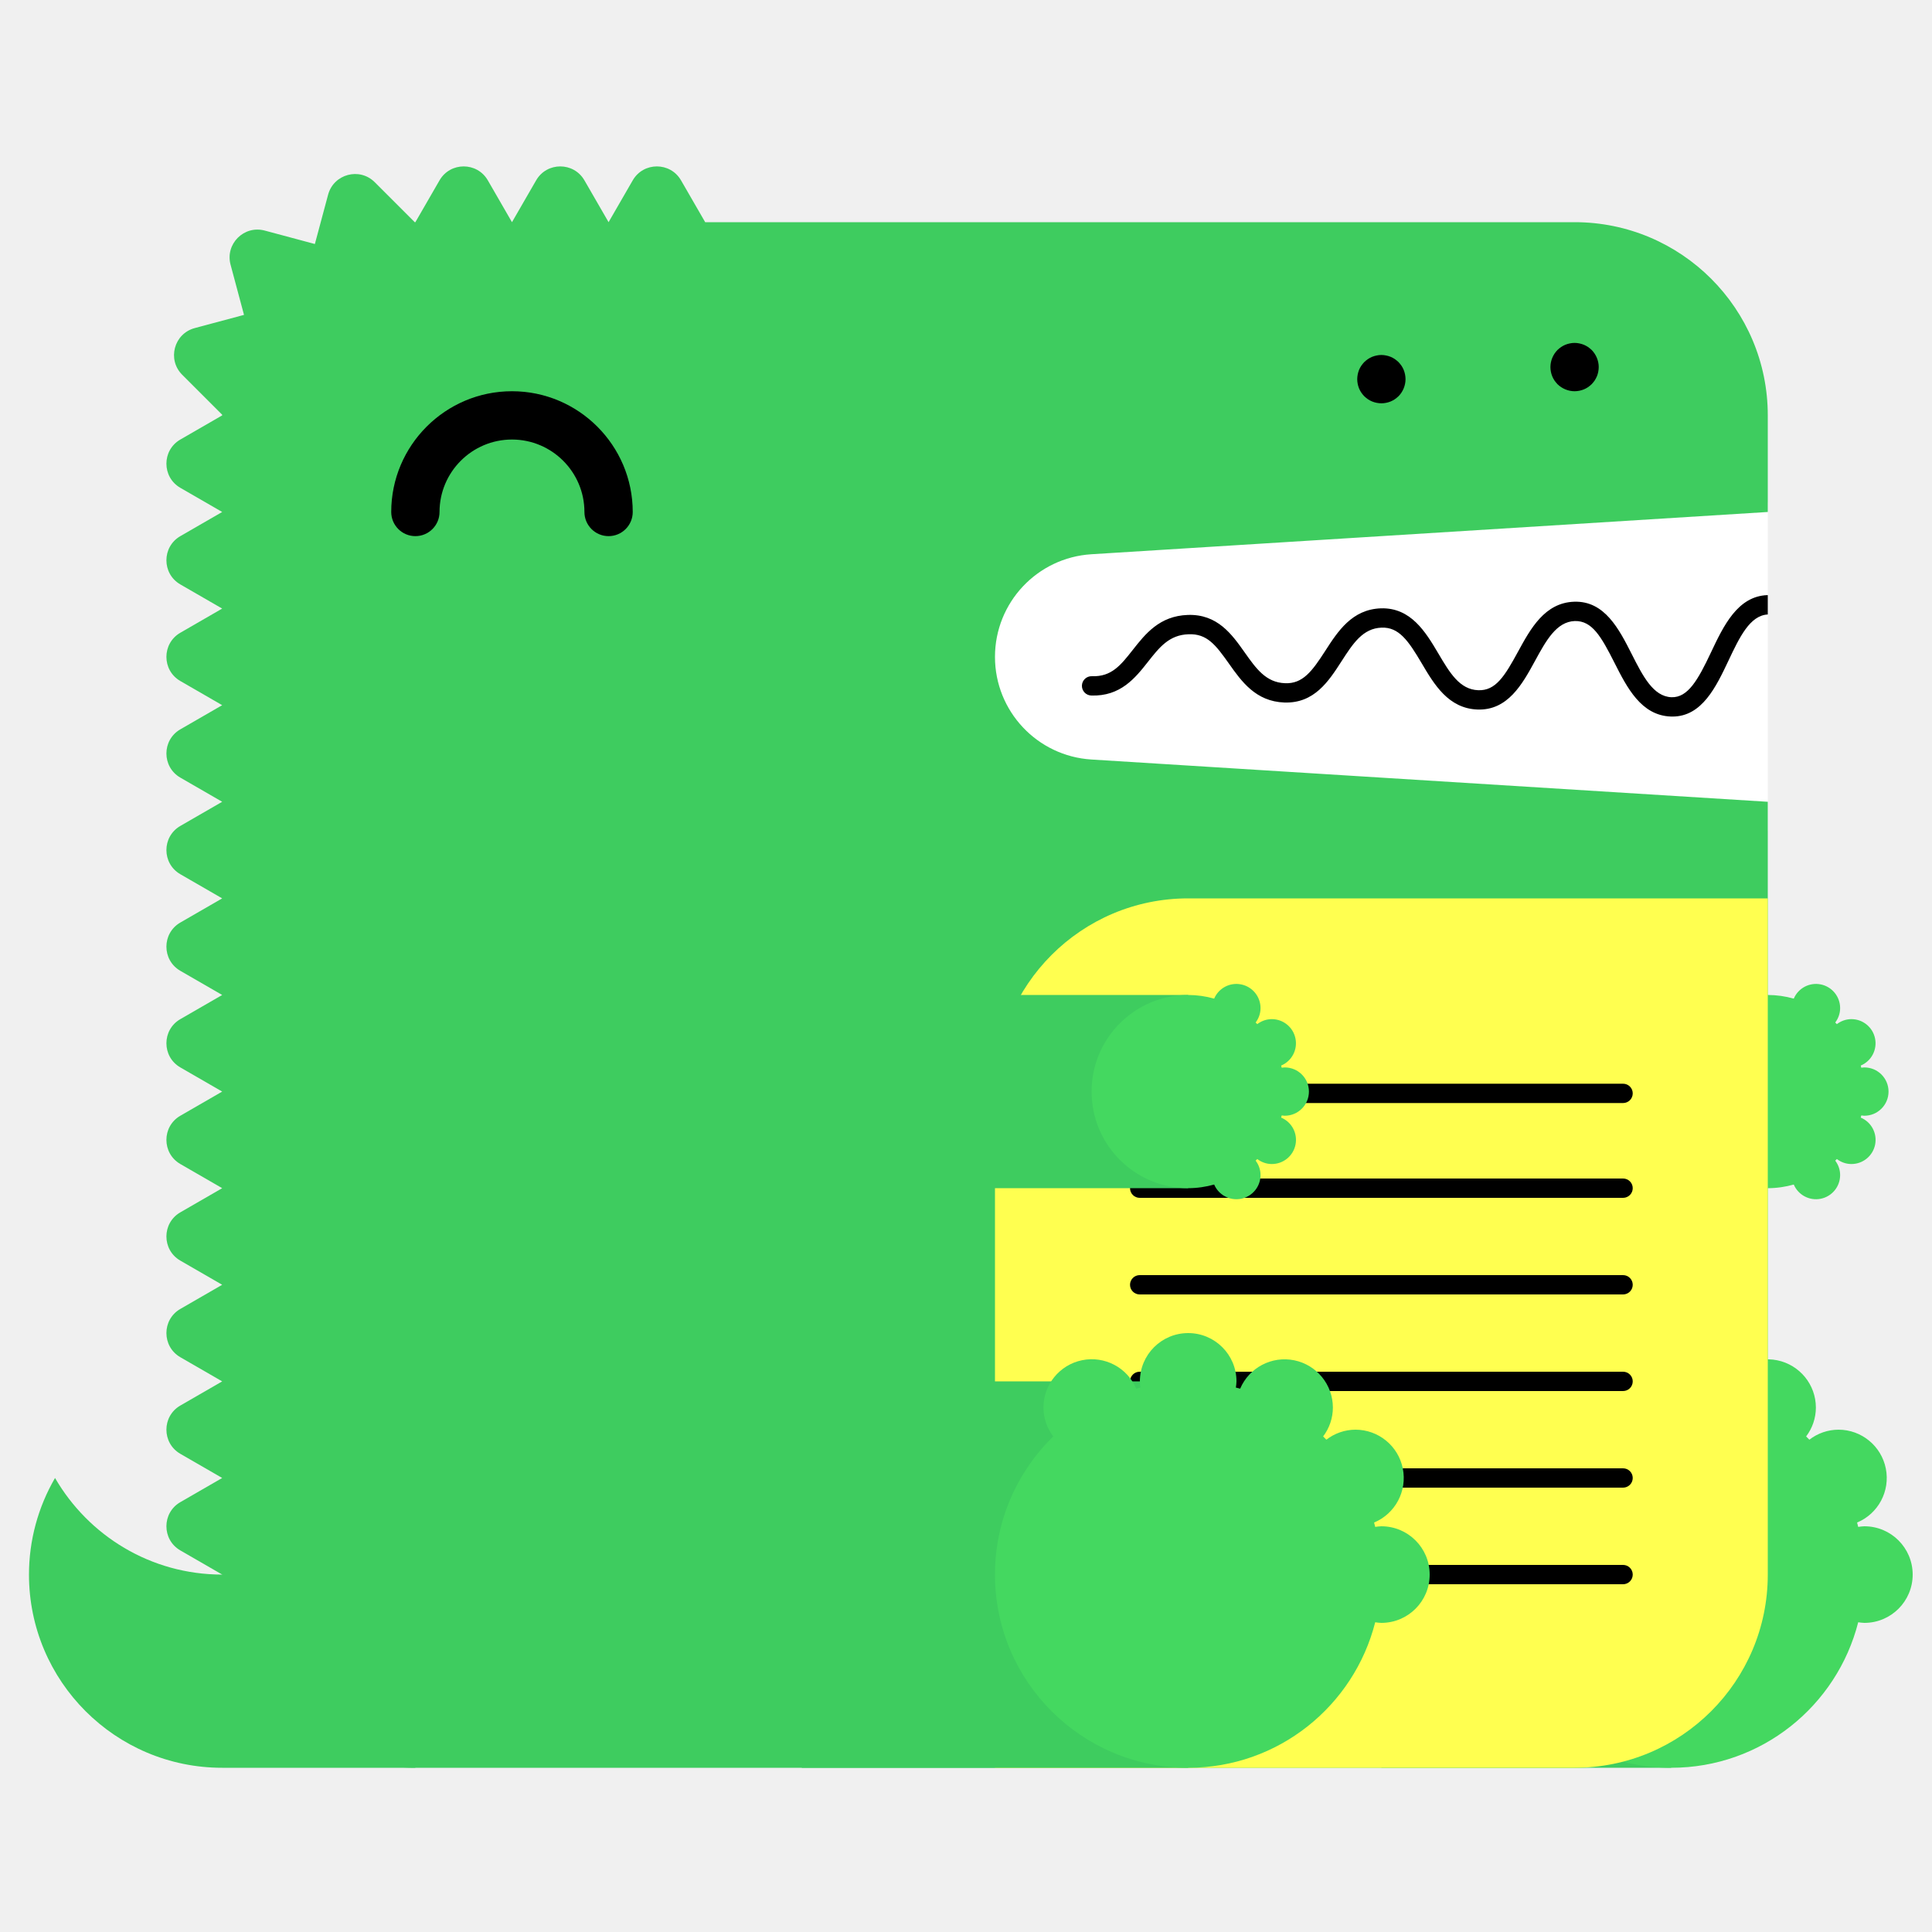
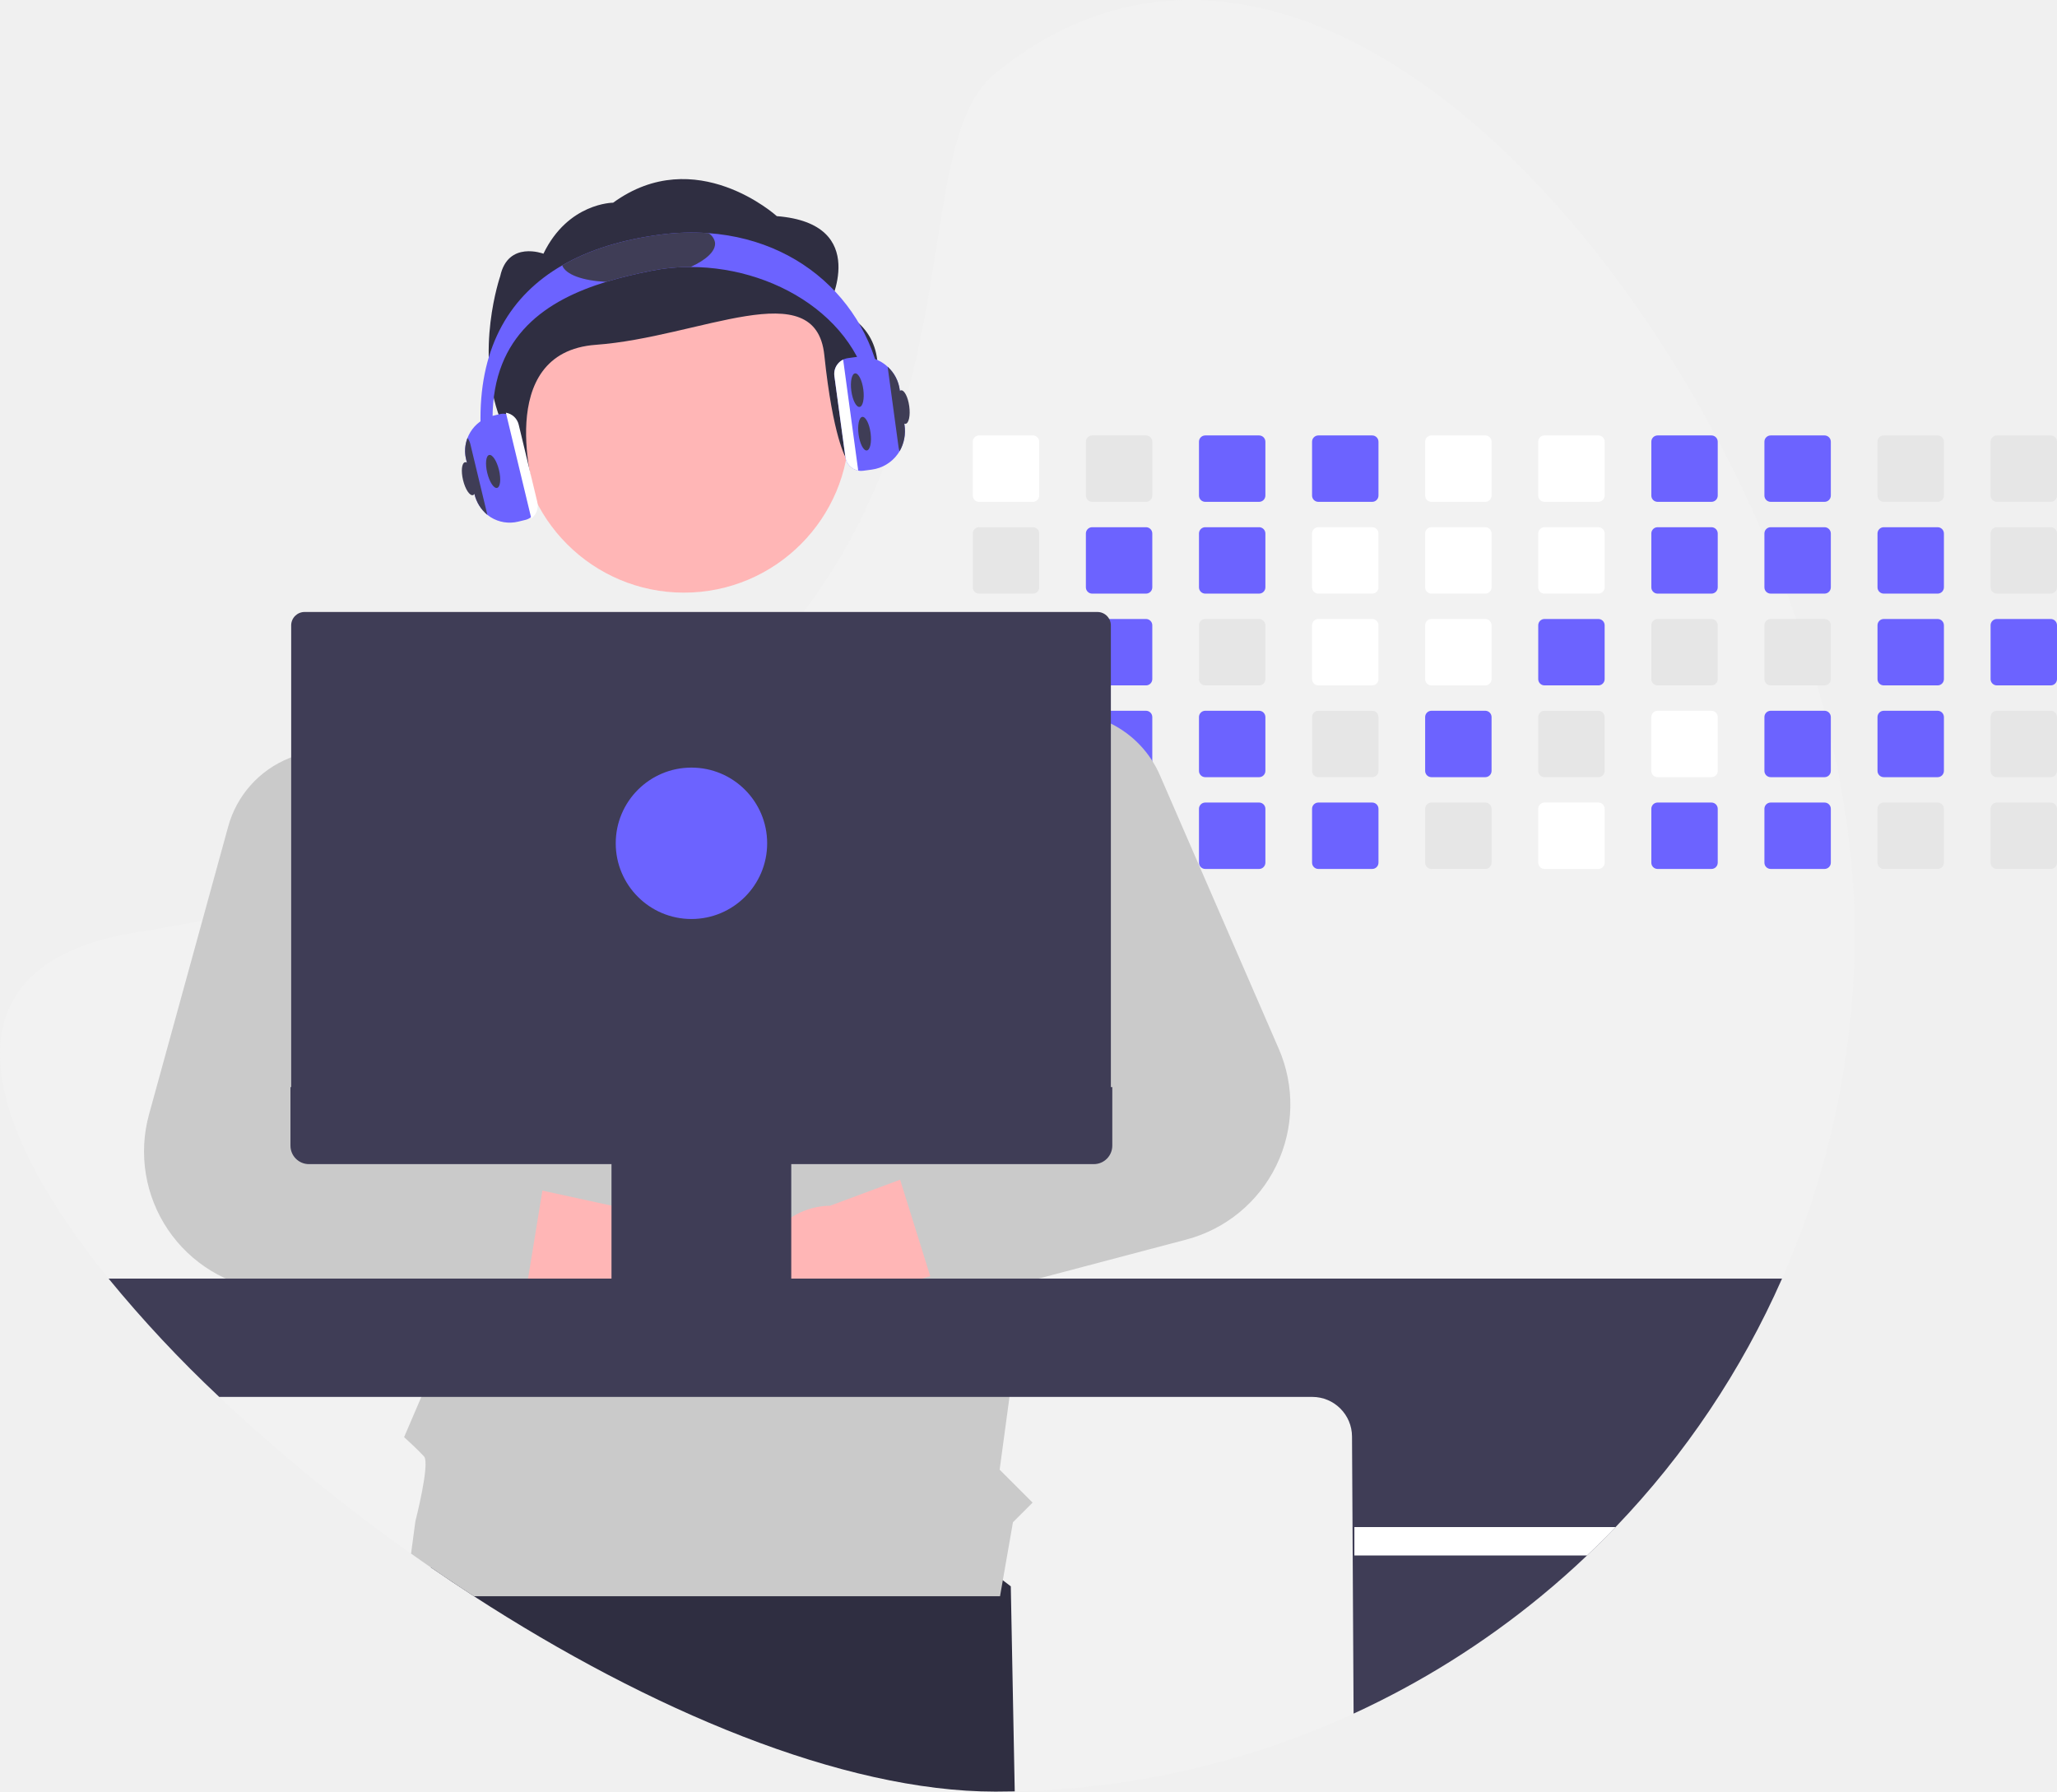
- <svg xmlns="http://www.w3.org/2000/svg" width="200" height="200" viewBox="0 0 200 200">
-   <g fill="none" fill-rule="evenodd">
-     <path fill="#FFF" d="M99 52h84v34H99z" />
-     <path d="M23 163c-7.398 0-13.843-4.027-17.303-10A19.886 19.886 0 0 0 3 163c0 11.046 8.954 20 20 20h20v-20H23z" fill="#3ECC5F" />
-     <path d="M112.98 57.376L183 53V43c0-11.046-8.954-20-20-20H73l-2.5-4.33c-1.112-1.925-3.889-1.925-5 0L63 23l-2.5-4.33c-1.111-1.925-3.889-1.925-5 0L53 23l-2.5-4.33c-1.111-1.925-3.889-1.925-5 0L43 23c-.022 0-.042.003-.065.003l-4.142-4.141c-1.57-1.571-4.252-.853-4.828 1.294l-1.369 5.104-5.192-1.392c-2.148-.575-4.111 1.389-3.535 3.536l1.39 5.193-5.102 1.367c-2.148.576-2.867 3.259-1.296 4.83l4.142 4.142c0 .021-.003.042-.003.064l-4.33 2.5c-1.925 1.111-1.925 3.889 0 5L23 53l-4.33 2.5c-1.925 1.111-1.925 3.889 0 5L23 63l-4.33 2.5c-1.925 1.111-1.925 3.889 0 5L23 73l-4.33 2.5c-1.925 1.111-1.925 3.889 0 5L23 83l-4.33 2.5c-1.925 1.111-1.925 3.889 0 5L23 93l-4.33 2.5c-1.925 1.111-1.925 3.889 0 5L23 103l-4.33 2.5c-1.925 1.111-1.925 3.889 0 5L23 113l-4.33 2.5c-1.925 1.111-1.925 3.889 0 5L23 123l-4.33 2.5c-1.925 1.111-1.925 3.889 0 5L23 133l-4.33 2.5c-1.925 1.111-1.925 3.889 0 5L23 143l-4.33 2.5c-1.925 1.111-1.925 3.889 0 5L23 153l-4.33 2.5c-1.925 1.111-1.925 3.889 0 5L23 163c0 11.046 8.954 20 20 20h120c11.046 0 20-8.954 20-20V83l-70.02-4.376A10.645 10.645 0 0 1 103 68c0-5.621 4.37-10.273 9.98-10.624" fill="#3ECC5F" />
-     <path fill="#3ECC5F" d="M143 183h30v-40h-30z" />
-     <path d="M193 158c-.219 0-.428.037-.639.064-.038-.15-.074-.301-.116-.451A5 5 0 0 0 190.32 148a4.96 4.96 0 0 0-3.016 1.036 26.531 26.531 0 0 0-.335-.336 4.955 4.955 0 0 0 1.011-2.987 5 5 0 0 0-9.599-1.959c-.148-.042-.297-.077-.445-.115.027-.211.064-.42.064-.639a5 5 0 0 0-5-5 5 5 0 0 0-5 5c0 .219.037.428.064.639-.148.038-.297.073-.445.115a4.998 4.998 0 0 0-9.599 1.959c0 1.125.384 2.151 1.011 2.987-3.717 3.632-6.031 8.693-6.031 14.3 0 11.046 8.954 20 20 20 9.339 0 17.16-6.41 19.361-15.064.211.027.42.064.639.064a5 5 0 0 0 5-5 5 5 0 0 0-5-5" fill="#44D860" />
-     <path fill="#3ECC5F" d="M153 123h30v-20h-30z" />
-     <path d="M193 115.5a2.5 2.5 0 1 0 0-5c-.109 0-.214.019-.319.032-.02-.075-.037-.15-.058-.225a2.501 2.501 0 0 0-.963-4.807c-.569 0-1.088.197-1.508.518a6.653 6.653 0 0 0-.168-.168c.314-.417.506-.931.506-1.494a2.5 2.5 0 0 0-4.8-.979A9.987 9.987 0 0 0 183 103c-5.522 0-10 4.478-10 10s4.478 10 10 10c.934 0 1.833-.138 2.69-.377a2.5 2.5 0 0 0 4.8-.979c0-.563-.192-1.077-.506-1.494.057-.055.113-.111.168-.168.42.321.939.518 1.508.518a2.5 2.5 0 0 0 .963-4.807c.021-.074.038-.15.058-.225.105.013.21.032.319.032" fill="#44D860" />
-     <path d="M63 55.5a2.5 2.5 0 0 1-2.5-2.5c0-4.136-3.364-7.5-7.5-7.5s-7.5 3.364-7.5 7.5a2.5 2.5 0 1 1-5 0c0-6.893 5.607-12.5 12.5-12.5S65.5 46.107 65.5 53a2.5 2.5 0 0 1-2.5 2.5" fill="#000" />
-     <path d="M103 183h60c11.046 0 20-8.954 20-20V93h-60c-11.046 0-20 8.954-20 20v70z" fill="#FFFF50" />
-     <path d="M168.02 124h-50.04a1 1 0 1 1 0-2h50.04a1 1 0 1 1 0 2m0 20h-50.04a1 1 0 1 1 0-2h50.04a1 1 0 1 1 0 2m0 20h-50.04a1 1 0 1 1 0-2h50.04a1 1 0 1 1 0 2m0-49.814h-50.04a1 1 0 1 1 0-2h50.04a1 1 0 1 1 0 2m0 19.814h-50.04a1 1 0 1 1 0-2h50.04a1 1 0 1 1 0 2m0 20h-50.04a1 1 0 1 1 0-2h50.04a1 1 0 1 1 0 2M183 61.611c-.012 0-.022-.006-.034-.005-3.09.105-4.552 3.196-5.842 5.923-1.346 2.85-2.387 4.703-4.093 4.647-1.889-.068-2.969-2.202-4.113-4.46-1.314-2.594-2.814-5.536-5.963-5.426-3.046.104-4.513 2.794-5.807 5.167-1.377 2.528-2.314 4.065-4.121 3.994-1.927-.07-2.951-1.805-4.136-3.813-1.321-2.236-2.848-4.75-5.936-4.664-2.994.103-4.465 2.385-5.763 4.4-1.373 2.13-2.335 3.428-4.165 3.351-1.973-.07-2.992-1.51-4.171-3.177-1.324-1.873-2.816-3.993-5.895-3.89-2.928.1-4.399 1.97-5.696 3.618-1.232 1.564-2.194 2.802-4.229 2.724a1 1 0 0 0-.072 2c3.017.101 4.545-1.8 5.872-3.487 1.177-1.496 2.193-2.787 4.193-2.855 1.926-.082 2.829 1.115 4.195 3.045 1.297 1.834 2.769 3.914 5.731 4.021 3.103.104 4.596-2.215 5.918-4.267 1.182-1.834 2.202-3.417 4.15-3.484 1.793-.067 2.769 1.35 4.145 3.681 1.297 2.197 2.766 4.686 5.787 4.796 3.125.108 4.634-2.62 5.949-5.035 1.139-2.088 2.214-4.06 4.119-4.126 1.793-.042 2.728 1.595 4.111 4.33 1.292 2.553 2.757 5.445 5.825 5.556l.169.003c3.064 0 4.518-3.075 5.805-5.794 1.139-2.41 2.217-4.68 4.067-4.773v-2z" fill="#000" />
-     <path fill="#3ECC5F" d="M83 183h40v-40H83z" />
-     <path d="M143 158c-.219 0-.428.037-.639.064-.038-.15-.074-.301-.116-.451A5 5 0 0 0 140.32 148a4.96 4.96 0 0 0-3.016 1.036 26.531 26.531 0 0 0-.335-.336 4.955 4.955 0 0 0 1.011-2.987 5 5 0 0 0-9.599-1.959c-.148-.042-.297-.077-.445-.115.027-.211.064-.42.064-.639a5 5 0 0 0-5-5 5 5 0 0 0-5 5c0 .219.037.428.064.639-.148.038-.297.073-.445.115a4.998 4.998 0 0 0-9.599 1.959c0 1.125.384 2.151 1.011 2.987-3.717 3.632-6.031 8.693-6.031 14.3 0 11.046 8.954 20 20 20 9.339 0 17.16-6.41 19.361-15.064.211.027.42.064.639.064a5 5 0 0 0 5-5 5 5 0 0 0-5-5" fill="#44D860" />
-     <path fill="#3ECC5F" d="M83 123h40v-20H83z" />
-     <path d="M133 115.5a2.5 2.5 0 1 0 0-5c-.109 0-.214.019-.319.032-.02-.075-.037-.15-.058-.225a2.501 2.501 0 0 0-.963-4.807c-.569 0-1.088.197-1.508.518a6.653 6.653 0 0 0-.168-.168c.314-.417.506-.931.506-1.494a2.5 2.5 0 0 0-4.8-.979A9.987 9.987 0 0 0 123 103c-5.522 0-10 4.478-10 10s4.478 10 10 10c.934 0 1.833-.138 2.69-.377a2.5 2.5 0 0 0 4.8-.979c0-.563-.192-1.077-.506-1.494.057-.055.113-.111.168-.168.42.321.939.518 1.508.518a2.5 2.5 0 0 0 .963-4.807c.021-.074.038-.15.058-.225.105.013.21.032.319.032" fill="#44D860" />
-     <path d="M143 41.75c-.16 0-.33-.02-.49-.05a2.52 2.52 0 0 1-.47-.14c-.15-.06-.29-.14-.431-.23-.13-.09-.259-.2-.38-.31-.109-.12-.219-.24-.309-.38s-.17-.28-.231-.43a2.619 2.619 0 0 1-.189-.96c0-.16.02-.33.05-.49.03-.16.08-.31.139-.47.061-.15.141-.29.231-.43.09-.13.2-.26.309-.38.121-.11.25-.22.38-.31.141-.09.281-.17.431-.23.149-.06.31-.11.47-.14.32-.07.65-.07.98 0 .159.03.32.08.47.14.149.06.29.14.43.23.13.09.259.2.38.31.11.12.22.25.31.38.09.14.17.28.23.43.06.16.11.31.14.47.029.16.05.33.05.49 0 .66-.271 1.31-.73 1.77-.121.11-.25.22-.38.31-.14.09-.281.17-.43.23a2.565 2.565 0 0 1-.96.19m20-1.25c-.66 0-1.3-.27-1.771-.73a3.802 3.802 0 0 1-.309-.38c-.09-.14-.17-.28-.231-.43a2.619 2.619 0 0 1-.189-.96c0-.66.27-1.3.729-1.77.121-.11.25-.22.38-.31.141-.09.281-.17.431-.23.149-.06.31-.11.47-.14.32-.07.66-.07.98 0 .159.03.32.08.47.14.149.06.29.14.43.23.13.09.259.2.38.31.459.47.73 1.11.73 1.77 0 .16-.021.33-.05.49-.03.16-.08.32-.14.47-.07.15-.14.29-.23.43-.09.13-.2.26-.31.38-.121.11-.25.22-.38.31-.14.09-.281.17-.43.23a2.565 2.565 0 0 1-.96.19" fill="#000" />
-   </g>
+ <svg xmlns="http://www.w3.org/2000/svg" data-name="Layer 1" width="850.538" height="740.83" viewBox="0 0 850.538 740.83">
+   <path d="M941.609,465.125a354.21,354.21,0,0,1-98.85,245.9q-5.745,6.015-11.8,11.74-9.225,8.775-19.07,16.87a353.934,353.934,0,0,1-217.58,80.69q-3.975.09-7.98.09c-63.43,0-143.21-33.88-215.61-80.78q-8.985-5.82-17.81-11.91-4.125-2.82-8.21-5.72a730.43,730.43,0,0,1-79.32-64.8,514.116,514.116,0,0,1-45.75-48.92c-55.63-68.62-67.9-130.45,11.41-143.16q14.085-2.25,27.34-4.81,19.2-3.69,36.75-7.97,23.64-5.745,44.42-12.46,6.99-2.25,13.66-4.59c65.74-23.09,109.74-53.2,139.69-85.87q7.62-8.295,14.05-16.79a236.055,236.055,0,0,0,17.83-27.12,254.898,254.898,0,0,0,18.41-41.05l.27-.78c23.83-68.74,16.58-132.5,42.87-153.84,112.38-91.23,252.29,38.69,317.96,191.9q4.965,11.58,9.34,23.3,1.965,5.235,3.79,10.49,4.8,13.695,8.71,27.46,1.5,5.25,2.86,10.49c.97,3.77,1.9,7.53,2.76,11.29C938.139,412.305,941.609,439.455,941.609,465.125Z" transform="translate(-174.731 -79.58524)" fill="#f2f2f2" />
+   <path d="M594.309,820.325q-3.975.09-7.98.09c-63.43,0-143.21-33.88-215.61-80.78q-8.985-5.82-17.81-11.91l5.16-31.4,156.21-20.74,78.4,59.95Z" transform="translate(-174.731 -79.58524)" fill="#2f2e41" />
+   <path d="M601.829,259.635h-22.26a2.601,2.601,0,0,0-2.6,2.6v22.27a2.593,2.593,0,0,0,2.6,2.59h22.26a2.599,2.599,0,0,0,2.6-2.59v-22.27A2.608,2.608,0,0,0,601.829,259.635Z" transform="translate(-174.731 -79.58524)" fill="#fff" />
+   <path d="M601.829,297.585h-22.26a2.601,2.601,0,0,0-2.6,2.6v22.27a2.593,2.593,0,0,0,2.6,2.59h22.26a2.599,2.599,0,0,0,2.6-2.59v-22.27A2.608,2.608,0,0,0,601.829,297.585Z" transform="translate(-174.731 -79.58524)" fill="#e6e6e6" />
+   <path d="M601.829,335.535h-22.26a2.601,2.601,0,0,0-2.6,2.6v22.26a2.595,2.595,0,0,0,2.6,2.6h22.26a2.601,2.601,0,0,0,2.6-2.6v-22.26A2.608,2.608,0,0,0,601.829,335.535Z" transform="translate(-174.731 -79.58524)" fill="#e6e6e6" />
+   <path d="M604.389,375.625a2.617,2.617,0,0,0-2.56-2.14h-22.26a2.601,2.601,0,0,0-2.6,2.6v22.26a2.595,2.595,0,0,0,2.6,2.6h22.26a2.601,2.601,0,0,0,2.6-2.6v-22.26A2.313,2.313,0,0,0,604.389,375.625Z" transform="translate(-174.731 -79.58524)" fill="#e6e6e6" />
+   <path d="M602.839,411.635a2.634,2.634,0,0,0-1.01-.2h-22.26a2.595,2.595,0,0,0-2.6,2.6v22.26a2.588,2.588,0,0,0,2.6,2.6h22.26a2.601,2.601,0,0,0,2.6-2.6v-22.26A2.616,2.616,0,0,0,602.839,411.635Z" transform="translate(-174.731 -79.58524)" fill="#e6e6e6" />
+   <path d="M648.589,259.635h-22.26a2.601,2.601,0,0,0-2.6,2.6v22.27a2.593,2.593,0,0,0,2.6,2.59h22.26a2.599,2.599,0,0,0,2.6-2.59v-22.27A2.608,2.608,0,0,0,648.589,259.635Z" transform="translate(-174.731 -79.58524)" fill="#e6e6e6" />
+   <path d="M648.589,297.585h-22.26a2.601,2.601,0,0,0-2.6,2.6v22.27a2.593,2.593,0,0,0,2.6,2.59h22.26a2.599,2.599,0,0,0,2.6-2.59v-22.27A2.608,2.608,0,0,0,648.589,297.585Z" transform="translate(-174.731 -79.58524)" fill="#6c63ff" />
+   <path d="M648.589,335.535h-22.26a2.601,2.601,0,0,0-2.6,2.6v22.26a2.595,2.595,0,0,0,2.6,2.6h22.26a2.601,2.601,0,0,0,2.6-2.6v-22.26A2.608,2.608,0,0,0,648.589,335.535Z" transform="translate(-174.731 -79.58524)" fill="#6c63ff" />
+   <path d="M648.589,373.485h-22.26a2.593,2.593,0,0,0-2.46,1.78,2.478,2.478,0,0,0-.14.82v22.26a2.595,2.595,0,0,0,2.6,2.6h22.26a2.601,2.601,0,0,0,2.6-2.6v-22.26A2.608,2.608,0,0,0,648.589,373.485Z" transform="translate(-174.731 -79.58524)" fill="#6c63ff" />
+   <path d="M648.589,411.435h-22.26a2.595,2.595,0,0,0-2.6,2.6v22.26a2.595,2.595,0,0,0,2.6,2.6h22.26a2.601,2.601,0,0,0,2.6-2.6v-22.26A2.601,2.601,0,0,0,648.589,411.435Z" transform="translate(-174.731 -79.58524)" fill="#e6e6e6" />
+   <path d="M695.349,259.635h-22.26a2.601,2.601,0,0,0-2.6,2.6v22.27a2.593,2.593,0,0,0,2.6,2.59h22.26a2.599,2.599,0,0,0,2.6-2.59v-22.27A2.608,2.608,0,0,0,695.349,259.635Z" transform="translate(-174.731 -79.58524)" fill="#6c63ff" />
+   <path d="M695.349,297.585h-22.26a2.601,2.601,0,0,0-2.6,2.6v22.27a2.593,2.593,0,0,0,2.6,2.59h22.26a2.599,2.599,0,0,0,2.6-2.59v-22.27A2.608,2.608,0,0,0,695.349,297.585Z" transform="translate(-174.731 -79.58524)" fill="#6c63ff" />
+   <path d="M695.349,335.535h-22.26a2.601,2.601,0,0,0-2.6,2.6v22.26a2.595,2.595,0,0,0,2.6,2.6h22.26a2.601,2.601,0,0,0,2.6-2.6v-22.26A2.608,2.608,0,0,0,695.349,335.535Z" transform="translate(-174.731 -79.58524)" fill="#e6e6e6" />
+   <path d="M695.349,373.485h-22.26a2.601,2.601,0,0,0-2.6,2.6v22.26a2.595,2.595,0,0,0,2.6,2.6h22.26a2.601,2.601,0,0,0,2.6-2.6v-22.26A2.608,2.608,0,0,0,695.349,373.485Z" transform="translate(-174.731 -79.58524)" fill="#6c63ff" />
+   <path d="M695.349,411.435h-22.26a2.595,2.595,0,0,0-2.6,2.6v22.26a2.595,2.595,0,0,0,2.6,2.6h22.26a2.601,2.601,0,0,0,2.6-2.6v-22.26A2.601,2.601,0,0,0,695.349,411.435Z" transform="translate(-174.731 -79.58524)" fill="#6c63ff" />
+   <path d="M742.109,259.635h-22.26a2.601,2.601,0,0,0-2.6,2.6v22.27a2.593,2.593,0,0,0,2.6,2.59h22.26a2.599,2.599,0,0,0,2.6-2.59v-22.27A2.608,2.608,0,0,0,742.109,259.635Z" transform="translate(-174.731 -79.58524)" fill="#6c63ff" />
+   <path d="M742.109,297.585h-22.26a2.601,2.601,0,0,0-2.6,2.6v22.27a2.593,2.593,0,0,0,2.6,2.59h22.26a2.599,2.599,0,0,0,2.6-2.59v-22.27A2.608,2.608,0,0,0,742.109,297.585Z" transform="translate(-174.731 -79.58524)" fill="#fff" />
+   <path d="M742.109,335.535h-22.26a2.601,2.601,0,0,0-2.6,2.6v22.26a2.595,2.595,0,0,0,2.6,2.6h22.26a2.601,2.601,0,0,0,2.6-2.6v-22.26A2.608,2.608,0,0,0,742.109,335.535Z" transform="translate(-174.731 -79.58524)" fill="#fff" />
+   <path d="M742.109,373.485h-22.26a2.601,2.601,0,0,0-2.6,2.6v22.26a2.595,2.595,0,0,0,2.6,2.6h22.26a2.601,2.601,0,0,0,2.6-2.6v-22.26A2.608,2.608,0,0,0,742.109,373.485Z" transform="translate(-174.731 -79.58524)" fill="#e6e6e6" />
+   <path d="M742.109,411.435h-22.26a2.595,2.595,0,0,0-2.6,2.6v22.26a2.595,2.595,0,0,0,2.6,2.6h22.26a2.601,2.601,0,0,0,2.6-2.6v-22.26A2.601,2.601,0,0,0,742.109,411.435Z" transform="translate(-174.731 -79.58524)" fill="#6c63ff" />
+   <path d="M788.869,259.635h-22.27a2.599,2.599,0,0,0-2.59,2.6v22.27a2.591,2.591,0,0,0,2.59,2.59h22.27a2.599,2.599,0,0,0,2.6-2.59v-22.27A2.608,2.608,0,0,0,788.869,259.635Z" transform="translate(-174.731 -79.58524)" fill="#fff" />
+   <path d="M788.869,297.585h-22.27a2.599,2.599,0,0,0-2.59,2.6v22.27a2.59,2.59,0,0,0,2.59,2.59h22.27a2.599,2.599,0,0,0,2.6-2.59v-22.27A2.608,2.608,0,0,0,788.869,297.585Z" transform="translate(-174.731 -79.58524)" fill="#fff" />
+   <path d="M788.869,335.535h-22.27a2.599,2.599,0,0,0-2.59,2.6v22.26a2.593,2.593,0,0,0,2.59,2.6h22.27a2.601,2.601,0,0,0,2.6-2.6v-22.26A2.608,2.608,0,0,0,788.869,335.535Z" transform="translate(-174.731 -79.58524)" fill="#fff" />
+   <path d="M788.869,373.485h-22.27a2.599,2.599,0,0,0-2.59,2.6v22.26a2.593,2.593,0,0,0,2.59,2.6h22.27a2.601,2.601,0,0,0,2.6-2.6v-22.26A2.608,2.608,0,0,0,788.869,373.485Z" transform="translate(-174.731 -79.58524)" fill="#6c63ff" />
+   <path d="M788.869,411.435h-22.27a2.593,2.593,0,0,0-2.59,2.6v22.26a2.593,2.593,0,0,0,2.59,2.6h22.27a2.601,2.601,0,0,0,2.6-2.6v-22.26A2.601,2.601,0,0,0,788.869,411.435Z" transform="translate(-174.731 -79.58524)" fill="#e6e6e6" />
+   <path d="M835.629,259.635h-22.27a2.599,2.599,0,0,0-2.59,2.6v22.27a2.591,2.591,0,0,0,2.59,2.59h22.27a2.599,2.599,0,0,0,2.6-2.59v-22.27A2.608,2.608,0,0,0,835.629,259.635Z" transform="translate(-174.731 -79.58524)" fill="#fff" />
+   <path d="M835.629,297.585h-22.27a2.599,2.599,0,0,0-2.59,2.6v22.27a2.59,2.59,0,0,0,2.59,2.59h22.27a2.599,2.599,0,0,0,2.6-2.59v-22.27A2.608,2.608,0,0,0,835.629,297.585Z" transform="translate(-174.731 -79.58524)" fill="#fff" />
+   <path d="M835.629,335.535h-22.27a2.599,2.599,0,0,0-2.59,2.6v22.26a2.593,2.593,0,0,0,2.59,2.6h22.27a2.601,2.601,0,0,0,2.6-2.6v-22.26A2.608,2.608,0,0,0,835.629,335.535Z" transform="translate(-174.731 -79.58524)" fill="#6c63ff" />
+   <path d="M835.629,373.485h-22.27a2.599,2.599,0,0,0-2.59,2.6v22.26a2.593,2.593,0,0,0,2.59,2.6h22.27a2.601,2.601,0,0,0,2.6-2.6v-22.26A2.608,2.608,0,0,0,835.629,373.485Z" transform="translate(-174.731 -79.58524)" fill="#e6e6e6" />
+   <path d="M835.629,411.435h-22.27a2.593,2.593,0,0,0-2.59,2.6v22.26a2.593,2.593,0,0,0,2.59,2.6h22.27a2.601,2.601,0,0,0,2.6-2.6v-22.26A2.601,2.601,0,0,0,835.629,411.435Z" transform="translate(-174.731 -79.58524)" fill="#fff" />
+   <path d="M882.389,259.635h-22.27a2.599,2.599,0,0,0-2.59,2.6v22.27a2.591,2.591,0,0,0,2.59,2.59h22.27a2.599,2.599,0,0,0,2.6-2.59v-22.27A2.608,2.608,0,0,0,882.389,259.635Z" transform="translate(-174.731 -79.58524)" fill="#6c63ff" />
+   <path d="M882.389,297.585h-22.27a2.599,2.599,0,0,0-2.59,2.6v22.27a2.59,2.59,0,0,0,2.59,2.59h22.27a2.599,2.599,0,0,0,2.6-2.59v-22.27A2.608,2.608,0,0,0,882.389,297.585Z" transform="translate(-174.731 -79.58524)" fill="#6c63ff" />
+   <path d="M882.389,335.535h-22.27a2.599,2.599,0,0,0-2.59,2.6v22.26a2.593,2.593,0,0,0,2.59,2.6h22.27a2.601,2.601,0,0,0,2.6-2.6v-22.26A2.608,2.608,0,0,0,882.389,335.535Z" transform="translate(-174.731 -79.58524)" fill="#e6e6e6" />
+   <path d="M882.389,373.485h-22.27a2.599,2.599,0,0,0-2.59,2.6v22.26a2.593,2.593,0,0,0,2.59,2.6h22.27a2.601,2.601,0,0,0,2.6-2.6v-22.26A2.608,2.608,0,0,0,882.389,373.485Z" transform="translate(-174.731 -79.58524)" fill="#fff" />
+   <path d="M882.389,411.435h-22.27a2.593,2.593,0,0,0-2.59,2.6v22.26a2.593,2.593,0,0,0,2.59,2.6h22.27a2.601,2.601,0,0,0,2.6-2.6v-22.26A2.601,2.601,0,0,0,882.389,411.435Z" transform="translate(-174.731 -79.58524)" fill="#6c63ff" />
+   <path d="M929.149,259.635h-22.27a2.599,2.599,0,0,0-2.59,2.6v22.27a2.591,2.591,0,0,0,2.59,2.59h22.27a2.599,2.599,0,0,0,2.6-2.59v-22.27A2.608,2.608,0,0,0,929.149,259.635Z" transform="translate(-174.731 -79.58524)" fill="#6c63ff" />
+   <path d="M929.149,297.585h-22.27a2.599,2.599,0,0,0-2.59,2.6v22.27a2.59,2.59,0,0,0,2.59,2.59h22.27a2.599,2.599,0,0,0,2.6-2.59v-22.27A2.608,2.608,0,0,0,929.149,297.585Z" transform="translate(-174.731 -79.58524)" fill="#6c63ff" />
+   <path d="M929.149,335.535h-22.27a2.599,2.599,0,0,0-2.59,2.6v22.26a2.593,2.593,0,0,0,2.59,2.6h22.27a2.601,2.601,0,0,0,2.6-2.6v-22.26A2.608,2.608,0,0,0,929.149,335.535Z" transform="translate(-174.731 -79.58524)" fill="#e6e6e6" />
+   <path d="M929.149,373.485h-22.27a2.599,2.599,0,0,0-2.59,2.6v22.26a2.593,2.593,0,0,0,2.59,2.6h22.27a2.601,2.601,0,0,0,2.6-2.6v-22.26A2.608,2.608,0,0,0,929.149,373.485Z" transform="translate(-174.731 -79.58524)" fill="#6c63ff" />
+   <path d="M929.149,411.435h-22.27a2.593,2.593,0,0,0-2.59,2.6v22.26a2.593,2.593,0,0,0,2.59,2.6h22.27a2.601,2.601,0,0,0,2.6-2.6v-22.26A2.601,2.601,0,0,0,929.149,411.435Z" transform="translate(-174.731 -79.58524)" fill="#6c63ff" />
+   <path d="M975.909,259.635h-22.27a2.599,2.599,0,0,0-2.59,2.6v22.27a2.591,2.591,0,0,0,2.59,2.59h22.27a2.599,2.599,0,0,0,2.6-2.59v-22.27A2.608,2.608,0,0,0,975.909,259.635Z" transform="translate(-174.731 -79.58524)" fill="#e6e6e6" />
+   <path d="M975.909,297.585h-22.27a2.599,2.599,0,0,0-2.59,2.6v22.27a2.59,2.59,0,0,0,2.59,2.59h22.27a2.599,2.599,0,0,0,2.6-2.59v-22.27A2.608,2.608,0,0,0,975.909,297.585Z" transform="translate(-174.731 -79.58524)" fill="#6c63ff" />
+   <path d="M975.909,335.535h-22.27a2.599,2.599,0,0,0-2.59,2.6v22.26a2.593,2.593,0,0,0,2.59,2.6h22.27a2.601,2.601,0,0,0,2.6-2.6v-22.26A2.608,2.608,0,0,0,975.909,335.535Z" transform="translate(-174.731 -79.58524)" fill="#6c63ff" />
+   <path d="M975.909,373.485h-22.27a2.599,2.599,0,0,0-2.59,2.6v22.26a2.593,2.593,0,0,0,2.59,2.6h22.27a2.601,2.601,0,0,0,2.6-2.6v-22.26A2.608,2.608,0,0,0,975.909,373.485Z" transform="translate(-174.731 -79.58524)" fill="#6c63ff" />
+   <path d="M975.909,411.435h-22.27a2.593,2.593,0,0,0-2.59,2.6v22.26a2.593,2.593,0,0,0,2.59,2.6h22.27a2.601,2.601,0,0,0,2.6-2.6v-22.26A2.601,2.601,0,0,0,975.909,411.435Z" transform="translate(-174.731 -79.58524)" fill="#e6e6e6" />
+   <path d="M1022.669,259.635h-22.27a2.599,2.599,0,0,0-2.59,2.6v22.27a2.591,2.591,0,0,0,2.59,2.59h22.27a2.599,2.599,0,0,0,2.6-2.59v-22.27A2.608,2.608,0,0,0,1022.669,259.635Z" transform="translate(-174.731 -79.58524)" fill="#e6e6e6" />
+   <path d="M1022.669,297.585h-22.27a2.599,2.599,0,0,0-2.59,2.6v22.27a2.591,2.591,0,0,0,2.59,2.59h22.27a2.599,2.599,0,0,0,2.6-2.59v-22.27A2.608,2.608,0,0,0,1022.669,297.585Z" transform="translate(-174.731 -79.58524)" fill="#e6e6e6" />
+   <path d="M1022.669,335.535h-22.27a2.599,2.599,0,0,0-2.59,2.6v22.26a2.593,2.593,0,0,0,2.59,2.6h22.27a2.601,2.601,0,0,0,2.6-2.6v-22.26A2.608,2.608,0,0,0,1022.669,335.535Z" transform="translate(-174.731 -79.58524)" fill="#6c63ff" />
+   <path d="M1022.669,373.485h-22.27a2.599,2.599,0,0,0-2.59,2.6v22.26a2.593,2.593,0,0,0,2.59,2.6h22.27a2.601,2.601,0,0,0,2.6-2.6v-22.26A2.608,2.608,0,0,0,1022.669,373.485Z" transform="translate(-174.731 -79.58524)" fill="#e6e6e6" />
+   <path d="M1022.669,411.435h-22.27a2.593,2.593,0,0,0-2.59,2.6v22.26a2.593,2.593,0,0,0,2.59,2.6h22.27a2.601,2.601,0,0,0,2.6-2.6v-22.26A2.601,2.601,0,0,0,1022.669,411.435Z" transform="translate(-174.731 -79.58524)" fill="#e6e6e6" />
+   <polygon points="336.095 660.051 335.475 660.051 336.005 659.981 336.095 660.051" fill="#2f2e41" />
+   <circle id="b6132315-04e2-4cdb-a713-107c9cd58b0b" data-name="ab6171fa-7d69-4734-b81c-8dff60f9761b" cx="282.814" cy="176.733" r="68.322" fill="#ffb6b6" />
+   <path id="f4304bdd-ba2d-4fff-b404-410205410c5d-146" data-name="bf427902-b9bf-4946-b5d7-5c1c7e04535e" d="M517.377,206.226s17.869-34.161-21.444-37.266c0,0-33.515-30.402-67.676-5.558,0,0-18.633,0-28.823,21.086,0,0-14.655-5.558-17.876,9.317,0,0-10.723,31.055,0,59.005,10.723,27.95,14.285,31.055,14.285,31.055s-17.621-58.598,25.27-61.704,90.887-29.909,94.461,4.251,8.953,42.578,8.953,42.578S558.479,220.201,517.377,206.226Z" transform="translate(-174.731 -79.58524)" fill="#2f2e41" />
+   <path d="M634.279,424.695l-.22,1.16-2.47,13.04-17.07,90.2-1.01,5.31-2.12,11.23-2.9,15.32-6.43,33.95-1.84,9.73-.69,3.65-.24,1.28-1.91,10.07-.58,3.04-4.66,34.53-4.07,30.09,13.62,13.62-8.12,8.12-5.33,30.53.01.07H370.719q-13.2-8.55-26.02-17.63l1.79-13.4s6.16-23.93,3.57-26.79c-2.58-2.86-8.24-7.97-8.24-7.97l7.13-16.64.99-2.31-1.66-34.43-.04-.83-.55-11.35-.07-1.46-.11-2.19-2.11-43.68-.04-.72-.64-13.24-.6-12.59-.26-5.31-2.57-53.13-1.74-36.08-1.52-31.41,6.11-2.07,65.35-22.21,27.07-35.19,56.34.42,27.58.21,46.02,42.68,10.47,5,.08.04,7.51,3.59,19.04,9.09,20.13,9.62,10.33,4.93Z" transform="translate(-174.731 -79.58524)" fill="#cacaca" />
+   <path d="M443.84,637.136a30.286,30.286,0,0,1-40.664-22.43L296.617,599.588l37.043-41.902,95.511,20.78a30.45,30.45,0,0,1,14.669,58.67Z" transform="translate(-174.731 -79.58524)" fill="#ffb6b6" />
+   <path d="M396.329,560.955a13.522,13.522,0,0,0-7.89-4.87l-43.72-9.09-4.49-.93a18.933,18.933,0,0,1-12.53-9.07,19.161,19.161,0,0,1-2.45-7.9,18.895,18.895,0,0,1,.89-7.48l15.15-45.65,9.83-29.62a41.792,41.792,0,0,0,2.09-11.05,43.349,43.349,0,0,0-9.07-28.89,42.693,42.693,0,0,0-49.01-13.64c-.25.09-.51.19-.76.29a42.583,42.583,0,0,0-25.31,28.41l-10.68,38.85-22.03,80.09a57.766,57.766,0,0,0,48.96,72.68l62.97,7.38,29.14,3.42a13.497,13.497,0,0,0,14.84-10.73,4.895,4.895,0,0,0,.11-.55l.7-4.32,5.93-36.38.06-.37A13.475,13.475,0,0,0,396.329,560.955Z" transform="translate(-174.731 -79.58524)" fill="#cacaca" />
+   <path d="M511.714,638.302a30.286,30.286,0,0,0,37.094-27.94l103.362-29.994L609.588,544.109l-91.626,34.041a30.45,30.45,0,0,0-6.249,60.152Z" transform="translate(-174.731 -79.58524)" fill="#ffb6b6" />
+   <path d="M703.489,513.275,654.329,400.135a42.819,42.819,0,0,0-20.27-21.35,43.356,43.356,0,0,0-8.78-3.2c-.47-.12-.94-.23-1.41-.32a42.132,42.132,0,0,0-19.48.36,42.814,42.814,0,0,0-27.34,21.73,1.004,1.004,0,0,0-.08.14,43.1,43.1,0,0,0-.37,38.85l.61,1.22,34.74,69.77a18.9,18.9,0,0,1-10.5,26.19l-2.44.88-43.88,15.85a13.497,13.497,0,0,0-8.33,16.79l.11.35,12.3,39.36c.06.18.12.36.19.54a7.054,7.054,0,0,0,.4.99,13.482,13.482,0,0,0,15.81,7.53l23.68-6.25,4.83-1.28,61.15-16.15a57.76,57.76,0,0,0,38.22-78.86Z" transform="translate(-174.731 -79.58524)" fill="#cacaca" />
+   <path d="M219.629,608.285a514.116,514.116,0,0,0,45.75,48.92h451.97a16.446,16.446,0,0,1,16.42,16.43l.65,114.53a355.43,355.43,0,0,0,77.47-48.53q9.84-8.085,19.07-16.87,6.045-5.73,11.8-11.74a355.629,355.629,0,0,0,68.82-102.74Z" transform="translate(-174.731 -79.58524)" fill="#3f3d56" />
+   <path d="M842.759,711.025q-5.745,6.015-11.8,11.74H734.749v-11.74Z" transform="translate(-174.731 -79.58524)" fill="#fff" />
+   <path d="M633.379,335.535a5.538,5.538,0,0,0-4.87-2.9H300.669a5.555,5.555,0,0,0-5.54,5.55v196.22H634.059V338.185A5.385,5.385,0,0,0,633.379,335.535Z" transform="translate(-174.731 -79.58524)" fill="#3f3d56" />
+   <path d="M294.832,529.092V553.306a7.644,7.644,0,0,0,7.644,7.644H427.573v47.787h-1.662a.993.993,0,0,0-.993.993v3.324a.993.993,0,0,0,.993.993h77.658a.993.993,0,0,0,.993-.993v-3.324a.993.993,0,0,0-.993-.993h-1.662V560.95H627.004a7.644,7.644,0,0,0,7.644-7.644V529.092Z" transform="translate(-174.731 -79.58524)" fill="#3f3d56" />
+   <circle cx="285.903" cy="348.704" r="31.306" fill="#6c63ff" />
+   <path d="M540.399,252.585h-5c0-37.8-37.41-62.57-75.15-62.59a82.382,82.382,0,0,0-16.35,1.59c-6.06,1.21-12.35,2.66-18.53,4.55-24.37,7.47-46.97,21.91-46.97,56.45a78.591,78.591,0,0,0,2.54,19.88l-4.84,1.26a83.876,83.876,0,0,1-2.7-21.14c0-30.18,12.39-50.91,33.79-63.27,11.25-6.5,24.98-10.69,40.71-12.73a97.131,97.131,0,0,1,19.75-.6C511.049,179.105,540.399,212.385,540.399,252.585Z" transform="translate(-174.731 -79.58524)" fill="#6c63ff" />
+   <path d="M548.729,255.355l-1.97-14.56a15.71,15.71,0,0,0-5-9.56,15.816,15.816,0,0,0-13.25-4l-3.13.43a6.524,6.524,0,0,0-4.35,2.53,6.548,6.548,0,0,0-1.29,4.87l4.55,33.54a6.577,6.577,0,0,0,5.3,5.57,6.154,6.154,0,0,0,1.22.12,6.499,6.499,0,0,0,.88-.06l3.5-.47a15.791,15.791,0,0,0,10.74-6.43c.27-.38.53-.77.77-1.17A16.748,16.748,0,0,0,548.729,255.355Z" transform="translate(-174.731 -79.58524)" fill="#6c63ff" />
+   <path d="M523.359,228.275a6.432,6.432,0,0,0-2.33,1.92,6.548,6.548,0,0,0-1.29,4.87l4.55,33.54a6.577,6.577,0,0,0,5.3,5.57Z" transform="translate(-174.731 -79.58524)" fill="#fff" />
+   <path d="M548.729,255.355l-1.97-14.56a15.71,15.71,0,0,0-5-9.56l4.53,33.37a6.176,6.176,0,0,0,.41,1.56A16.748,16.748,0,0,0,548.729,255.355Z" transform="translate(-174.731 -79.58524)" fill="#3f3d56" />
+   <ellipse cx="532.218" cy="258.909" rx="2.5" ry="7" transform="translate(-204.7047 -5.69071) rotate(-7.72549)" fill="#3f3d56" />
+   <ellipse cx="529.218" cy="240.909" rx="2.5" ry="7" transform="translate(-202.3122 -6.25736) rotate(-7.72549)" fill="#3f3d56" />
+   <ellipse cx="548.218" cy="247.909" rx="2.5" ry="7" transform="translate(-203.0808 -3.63971) rotate(-7.72549)" fill="#3f3d56" />
+   <path d="M460.249,189.995a82.382,82.382,0,0,0-16.35,1.59c-6.06,1.21-12.35,2.66-18.53,4.55-9.65-.47-16.75-2.97-18.18-6.82,11.25-6.5,24.98-10.69,40.71-12.73a97.131,97.131,0,0,1,19.75-.6,5.727,5.727,0,0,1,2.72,3.82C470.839,183.285,466.869,186.985,460.249,189.995Z" transform="translate(-174.731 -79.58524)" fill="#3f3d56" />
+   <path d="M396.409,287.285l-7.7-32.01a6.024,6.024,0,0,0-4.88-4.55,6.733,6.733,0,0,0-1-.08,6.026,6.026,0,0,0-1.4.17l-2.98.72a14.904,14.904,0,0,0-10.99,17.96l3.45,14.36a15.845,15.845,0,0,0,5.34,8.62,14.045,14.045,0,0,0,1.36.97,14.809,14.809,0,0,0,11.37,1.84l2.97-.72a5.84,5.84,0,0,0,2.17-1.01A5.993,5.993,0,0,0,396.409,287.285Z" transform="translate(-174.731 -79.58524)" fill="#6c63ff" />
+   <ellipse cx="378.629" cy="274.523" rx="2.5" ry="7" transform="translate(-228.4506 16.61926) rotate(-13.53051)" fill="#3f3d56" />
+   <ellipse cx="368.629" cy="277.523" rx="2.5" ry="7" transform="translate(-229.4301 14.36289) rotate(-13.53051)" fill="#3f3d56" />
+   <path d="M396.899,287.165l-7.7-32.01a6.532,6.532,0,0,0-5.29-4.92l10.51,43.72A6.511,6.511,0,0,0,396.899,287.165Z" transform="translate(-174.731 -79.58524)" fill="#fff" />
+   <path d="M369.199,263.155a6.476,6.476,0,0,0-1.17-2.45,14.725,14.725,0,0,0-.57,8.79l3.45,14.36a15.845,15.845,0,0,0,5.34,8.62Z" transform="translate(-174.731 -79.58524)" fill="#3f3d56" />
</svg>
